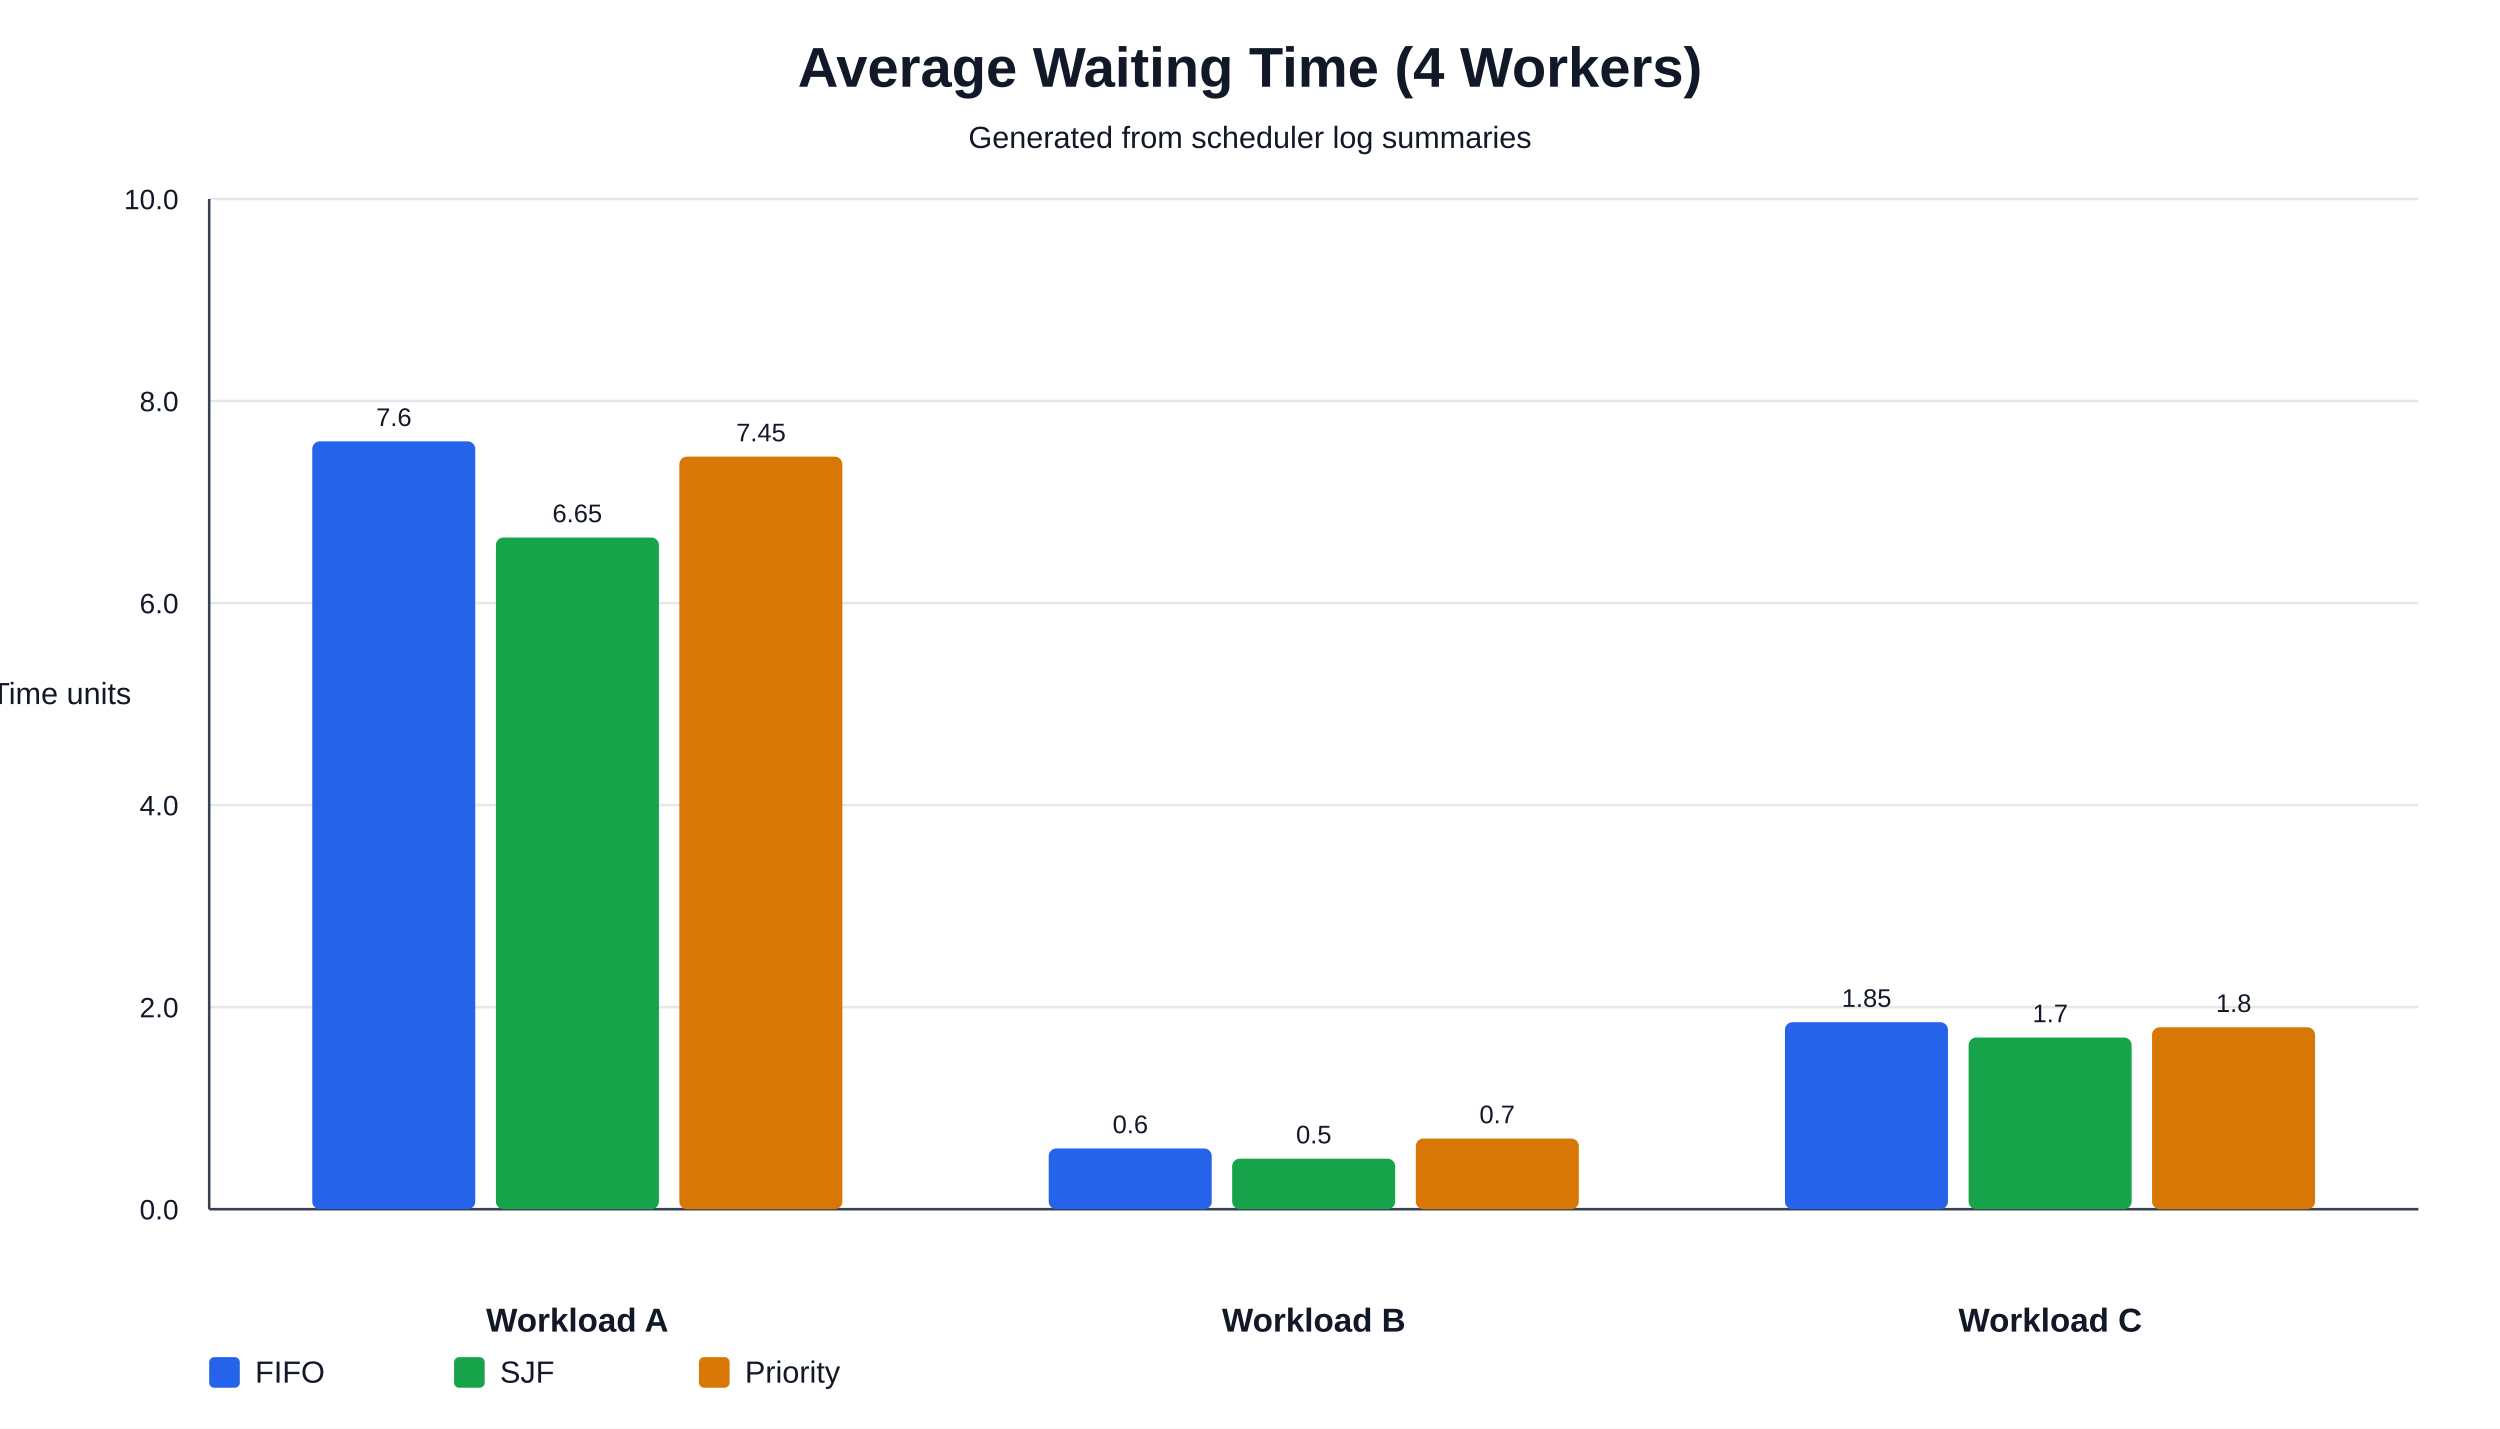
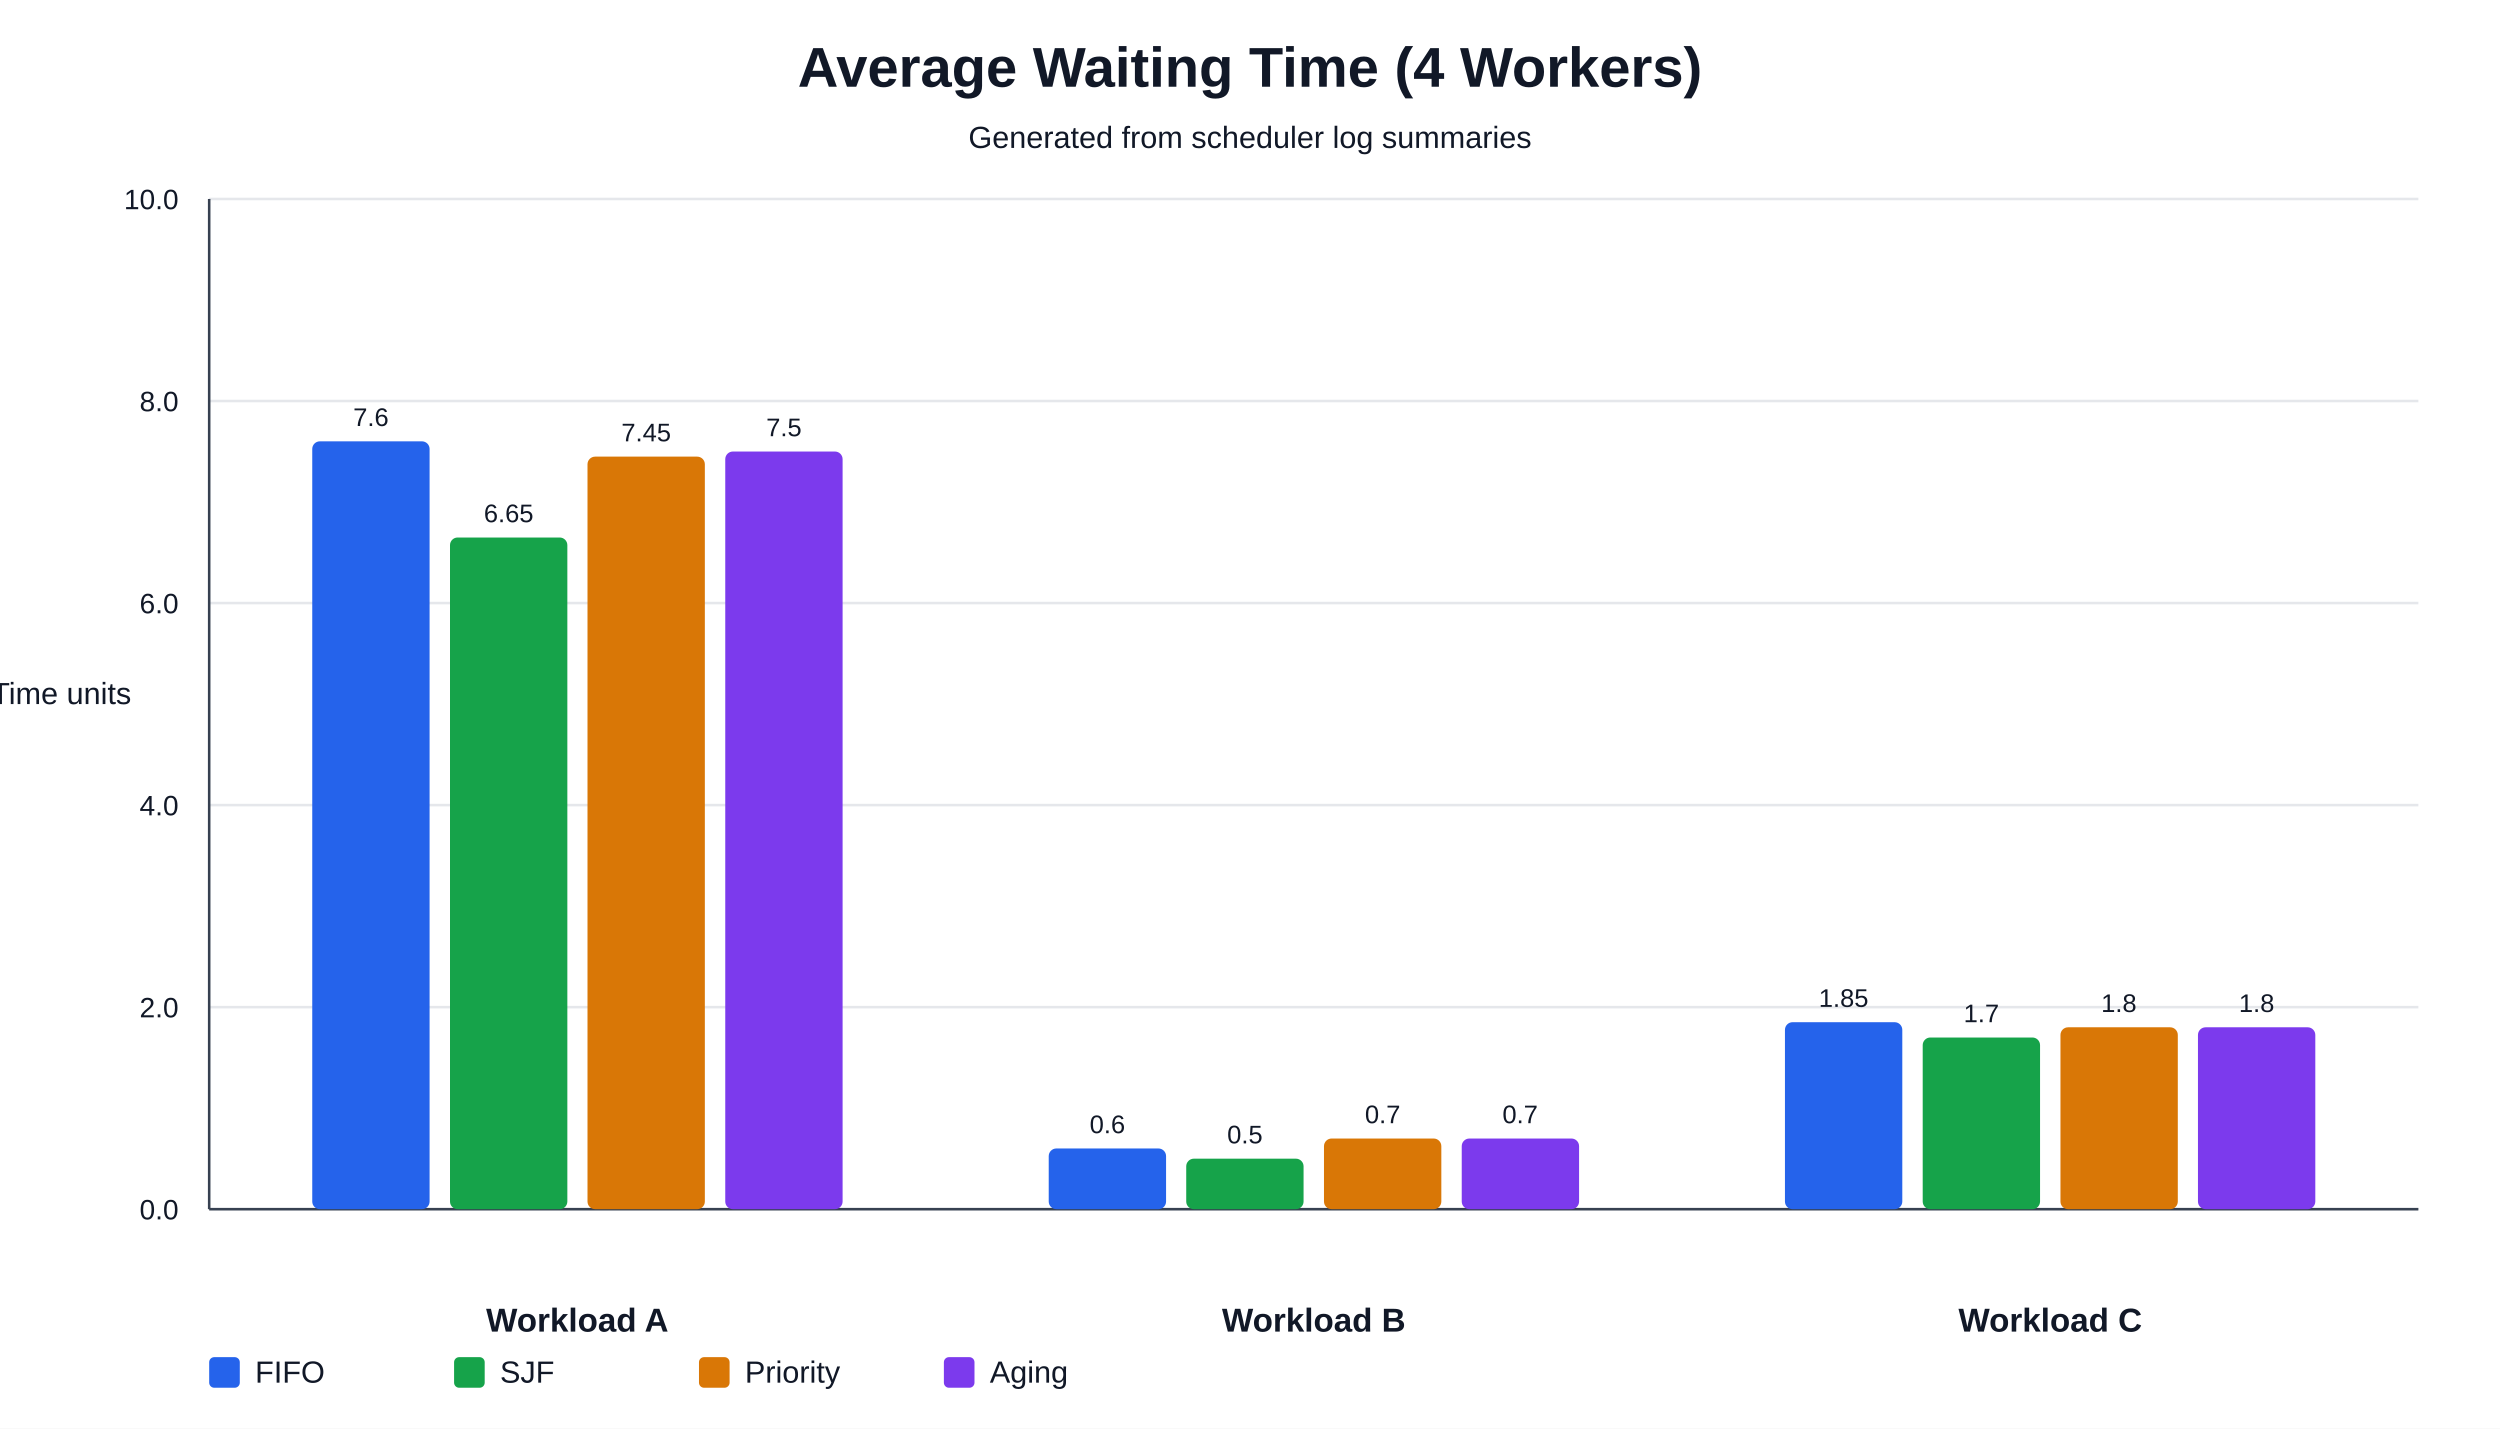
<svg xmlns="http://www.w3.org/2000/svg" width="980" height="560" viewBox="0 0 980 560">
  <rect width="100%" height="100%" fill="#ffffff" />
  <text x="490.0" y="34.0" font-family="Arial, sans-serif" font-size="22" font-weight="700" text-anchor="middle" fill="#111827">Average Waiting Time (4 Workers)</text>
  <text x="490.0" y="58.0" font-family="Arial, sans-serif" font-size="12" font-weight="400" text-anchor="middle" fill="#111827">Generated from scheduler log summaries</text>
  <line x1="82" y1="474.0" x2="948" y2="474.0" stroke="#e5e7eb" />
  <text x="70.0" y="478.0" font-family="Arial, sans-serif" font-size="11" font-weight="400" text-anchor="end" fill="#111827">0.0</text>
  <line x1="82" y1="394.8" x2="948" y2="394.8" stroke="#e5e7eb" />
  <text x="70.0" y="398.8" font-family="Arial, sans-serif" font-size="11" font-weight="400" text-anchor="end" fill="#111827">2.0</text>
  <line x1="82" y1="315.6" x2="948" y2="315.6" stroke="#e5e7eb" />
  <text x="70.0" y="319.6" font-family="Arial, sans-serif" font-size="11" font-weight="400" text-anchor="end" fill="#111827">4.0</text>
  <line x1="82" y1="236.4" x2="948" y2="236.4" stroke="#e5e7eb" />
  <text x="70.0" y="240.4" font-family="Arial, sans-serif" font-size="11" font-weight="400" text-anchor="end" fill="#111827">6.0</text>
  <line x1="82" y1="157.2" x2="948" y2="157.2" stroke="#e5e7eb" />
  <text x="70.0" y="161.2" font-family="Arial, sans-serif" font-size="11" font-weight="400" text-anchor="end" fill="#111827">8.0</text>
  <line x1="82" y1="78.0" x2="948" y2="78.0" stroke="#e5e7eb" />
  <text x="70.0" y="82.0" font-family="Arial, sans-serif" font-size="11" font-weight="400" text-anchor="end" fill="#111827">10.0</text>
  <line x1="82" y1="78" x2="82" y2="474" stroke="#374151" />
  <line x1="82" y1="474" x2="948" y2="474" stroke="#374151" />
  <text x="24.0" y="276.0" font-family="Arial, sans-serif" font-size="12" font-weight="400" text-anchor="middle" fill="#111827">Time units</text>
  <text x="226.3" y="522.0" font-family="Arial, sans-serif" font-size="13" font-weight="700" text-anchor="middle" fill="#111827">Workload A</text>
-   <rect x="122.4" y="173.0" width="63.9" height="301.0" fill="#2563eb" rx="3" />
-   <text x="154.4" y="167.0" font-family="Arial, sans-serif" font-size="10" font-weight="400" text-anchor="middle" fill="#111827">7.6</text>
-   <rect x="194.4" y="210.7" width="63.9" height="263.3" fill="#16a34a" rx="3" />
-   <text x="226.3" y="204.7" font-family="Arial, sans-serif" font-size="10" font-weight="400" text-anchor="middle" fill="#111827">6.65</text>
-   <rect x="266.3" y="179.0" width="63.9" height="295.0" fill="#d97706" rx="3" />
-   <text x="298.3" y="173.0" font-family="Arial, sans-serif" font-size="10" font-weight="400" text-anchor="middle" fill="#111827">7.45</text>
+   <rect x="122.4" y="173.0" width="46.0" height="301.0" fill="#2563eb" rx="3" />
+   <text x="145.4" y="167.0" font-family="Arial, sans-serif" font-size="10" font-weight="400" text-anchor="middle" fill="#111827">7.6</text>
+   <rect x="176.4" y="210.7" width="46.0" height="263.3" fill="#16a34a" rx="3" />
+   <text x="199.4" y="204.7" font-family="Arial, sans-serif" font-size="10" font-weight="400" text-anchor="middle" fill="#111827">6.65</text>
+   <rect x="230.3" y="179.0" width="46.0" height="295.0" fill="#d97706" rx="3" />
+   <text x="253.3" y="173.0" font-family="Arial, sans-serif" font-size="10" font-weight="400" text-anchor="middle" fill="#111827">7.45</text>
+   <rect x="284.3" y="177.0" width="46.0" height="297.0" fill="#7c3aed" rx="3" />
+   <text x="307.3" y="171.0" font-family="Arial, sans-serif" font-size="10" font-weight="400" text-anchor="middle" fill="#111827">7.5</text>
  <text x="515.0" y="522.0" font-family="Arial, sans-serif" font-size="13" font-weight="700" text-anchor="middle" fill="#111827">Workload B</text>
-   <rect x="411.1" y="450.2" width="63.9" height="23.8" fill="#2563eb" rx="3" />
-   <text x="443.1" y="444.2" font-family="Arial, sans-serif" font-size="10" font-weight="400" text-anchor="middle" fill="#111827">0.6</text>
-   <rect x="483.0" y="454.2" width="63.9" height="19.8" fill="#16a34a" rx="3" />
-   <text x="515.0" y="448.2" font-family="Arial, sans-serif" font-size="10" font-weight="400" text-anchor="middle" fill="#111827">0.5</text>
-   <rect x="555.0" y="446.3" width="63.9" height="27.7" fill="#d97706" rx="3" />
-   <text x="586.9" y="440.3" font-family="Arial, sans-serif" font-size="10" font-weight="400" text-anchor="middle" fill="#111827">0.7</text>
+   <rect x="411.1" y="450.2" width="46.0" height="23.8" fill="#2563eb" rx="3" />
+   <text x="434.1" y="444.2" font-family="Arial, sans-serif" font-size="10" font-weight="400" text-anchor="middle" fill="#111827">0.6</text>
+   <rect x="465.0" y="454.2" width="46.0" height="19.8" fill="#16a34a" rx="3" />
+   <text x="488.0" y="448.2" font-family="Arial, sans-serif" font-size="10" font-weight="400" text-anchor="middle" fill="#111827">0.5</text>
+   <rect x="519.0" y="446.3" width="46.0" height="27.7" fill="#d97706" rx="3" />
+   <text x="542.0" y="440.3" font-family="Arial, sans-serif" font-size="10" font-weight="400" text-anchor="middle" fill="#111827">0.7</text>
+   <rect x="573.0" y="446.3" width="46.0" height="27.7" fill="#7c3aed" rx="3" />
+   <text x="595.9" y="440.3" font-family="Arial, sans-serif" font-size="10" font-weight="400" text-anchor="middle" fill="#111827">0.7</text>
  <text x="803.7" y="522.0" font-family="Arial, sans-serif" font-size="13" font-weight="700" text-anchor="middle" fill="#111827">Workload C</text>
-   <rect x="699.7" y="400.7" width="63.9" height="73.3" fill="#2563eb" rx="3" />
-   <text x="731.7" y="394.7" font-family="Arial, sans-serif" font-size="10" font-weight="400" text-anchor="middle" fill="#111827">1.85</text>
-   <rect x="771.7" y="406.7" width="63.9" height="67.3" fill="#16a34a" rx="3" />
-   <text x="803.7" y="400.7" font-family="Arial, sans-serif" font-size="10" font-weight="400" text-anchor="middle" fill="#111827">1.7</text>
-   <rect x="843.6" y="402.7" width="63.9" height="71.3" fill="#d97706" rx="3" />
-   <text x="875.6" y="396.7" font-family="Arial, sans-serif" font-size="10" font-weight="400" text-anchor="middle" fill="#111827">1.8</text>
+   <rect x="699.7" y="400.7" width="46.0" height="73.3" fill="#2563eb" rx="3" />
+   <text x="722.7" y="394.7" font-family="Arial, sans-serif" font-size="10" font-weight="400" text-anchor="middle" fill="#111827">1.85</text>
+   <rect x="753.7" y="406.7" width="46.0" height="67.3" fill="#16a34a" rx="3" />
+   <text x="776.7" y="400.7" font-family="Arial, sans-serif" font-size="10" font-weight="400" text-anchor="middle" fill="#111827">1.7</text>
+   <rect x="807.7" y="402.7" width="46.0" height="71.3" fill="#d97706" rx="3" />
+   <text x="830.6" y="396.7" font-family="Arial, sans-serif" font-size="10" font-weight="400" text-anchor="middle" fill="#111827">1.8</text>
+   <rect x="861.6" y="402.7" width="46.0" height="71.3" fill="#7c3aed" rx="3" />
+   <text x="884.6" y="396.7" font-family="Arial, sans-serif" font-size="10" font-weight="400" text-anchor="middle" fill="#111827">1.8</text>
  <rect x="82" y="532" width="12" height="12" fill="#2563eb" rx="2" />
  <text x="100.0" y="542.0" font-family="Arial, sans-serif" font-size="12" font-weight="400" text-anchor="start" fill="#111827">FIFO</text>
  <rect x="178" y="532" width="12" height="12" fill="#16a34a" rx="2" />
  <text x="196.0" y="542.0" font-family="Arial, sans-serif" font-size="12" font-weight="400" text-anchor="start" fill="#111827">SJF</text>
  <rect x="274" y="532" width="12" height="12" fill="#d97706" rx="2" />
  <text x="292.0" y="542.0" font-family="Arial, sans-serif" font-size="12" font-weight="400" text-anchor="start" fill="#111827">Priority</text>
+   <rect x="370" y="532" width="12" height="12" fill="#7c3aed" rx="2" />
+   <text x="388.0" y="542.0" font-family="Arial, sans-serif" font-size="12" font-weight="400" text-anchor="start" fill="#111827">Aging</text>
</svg>
